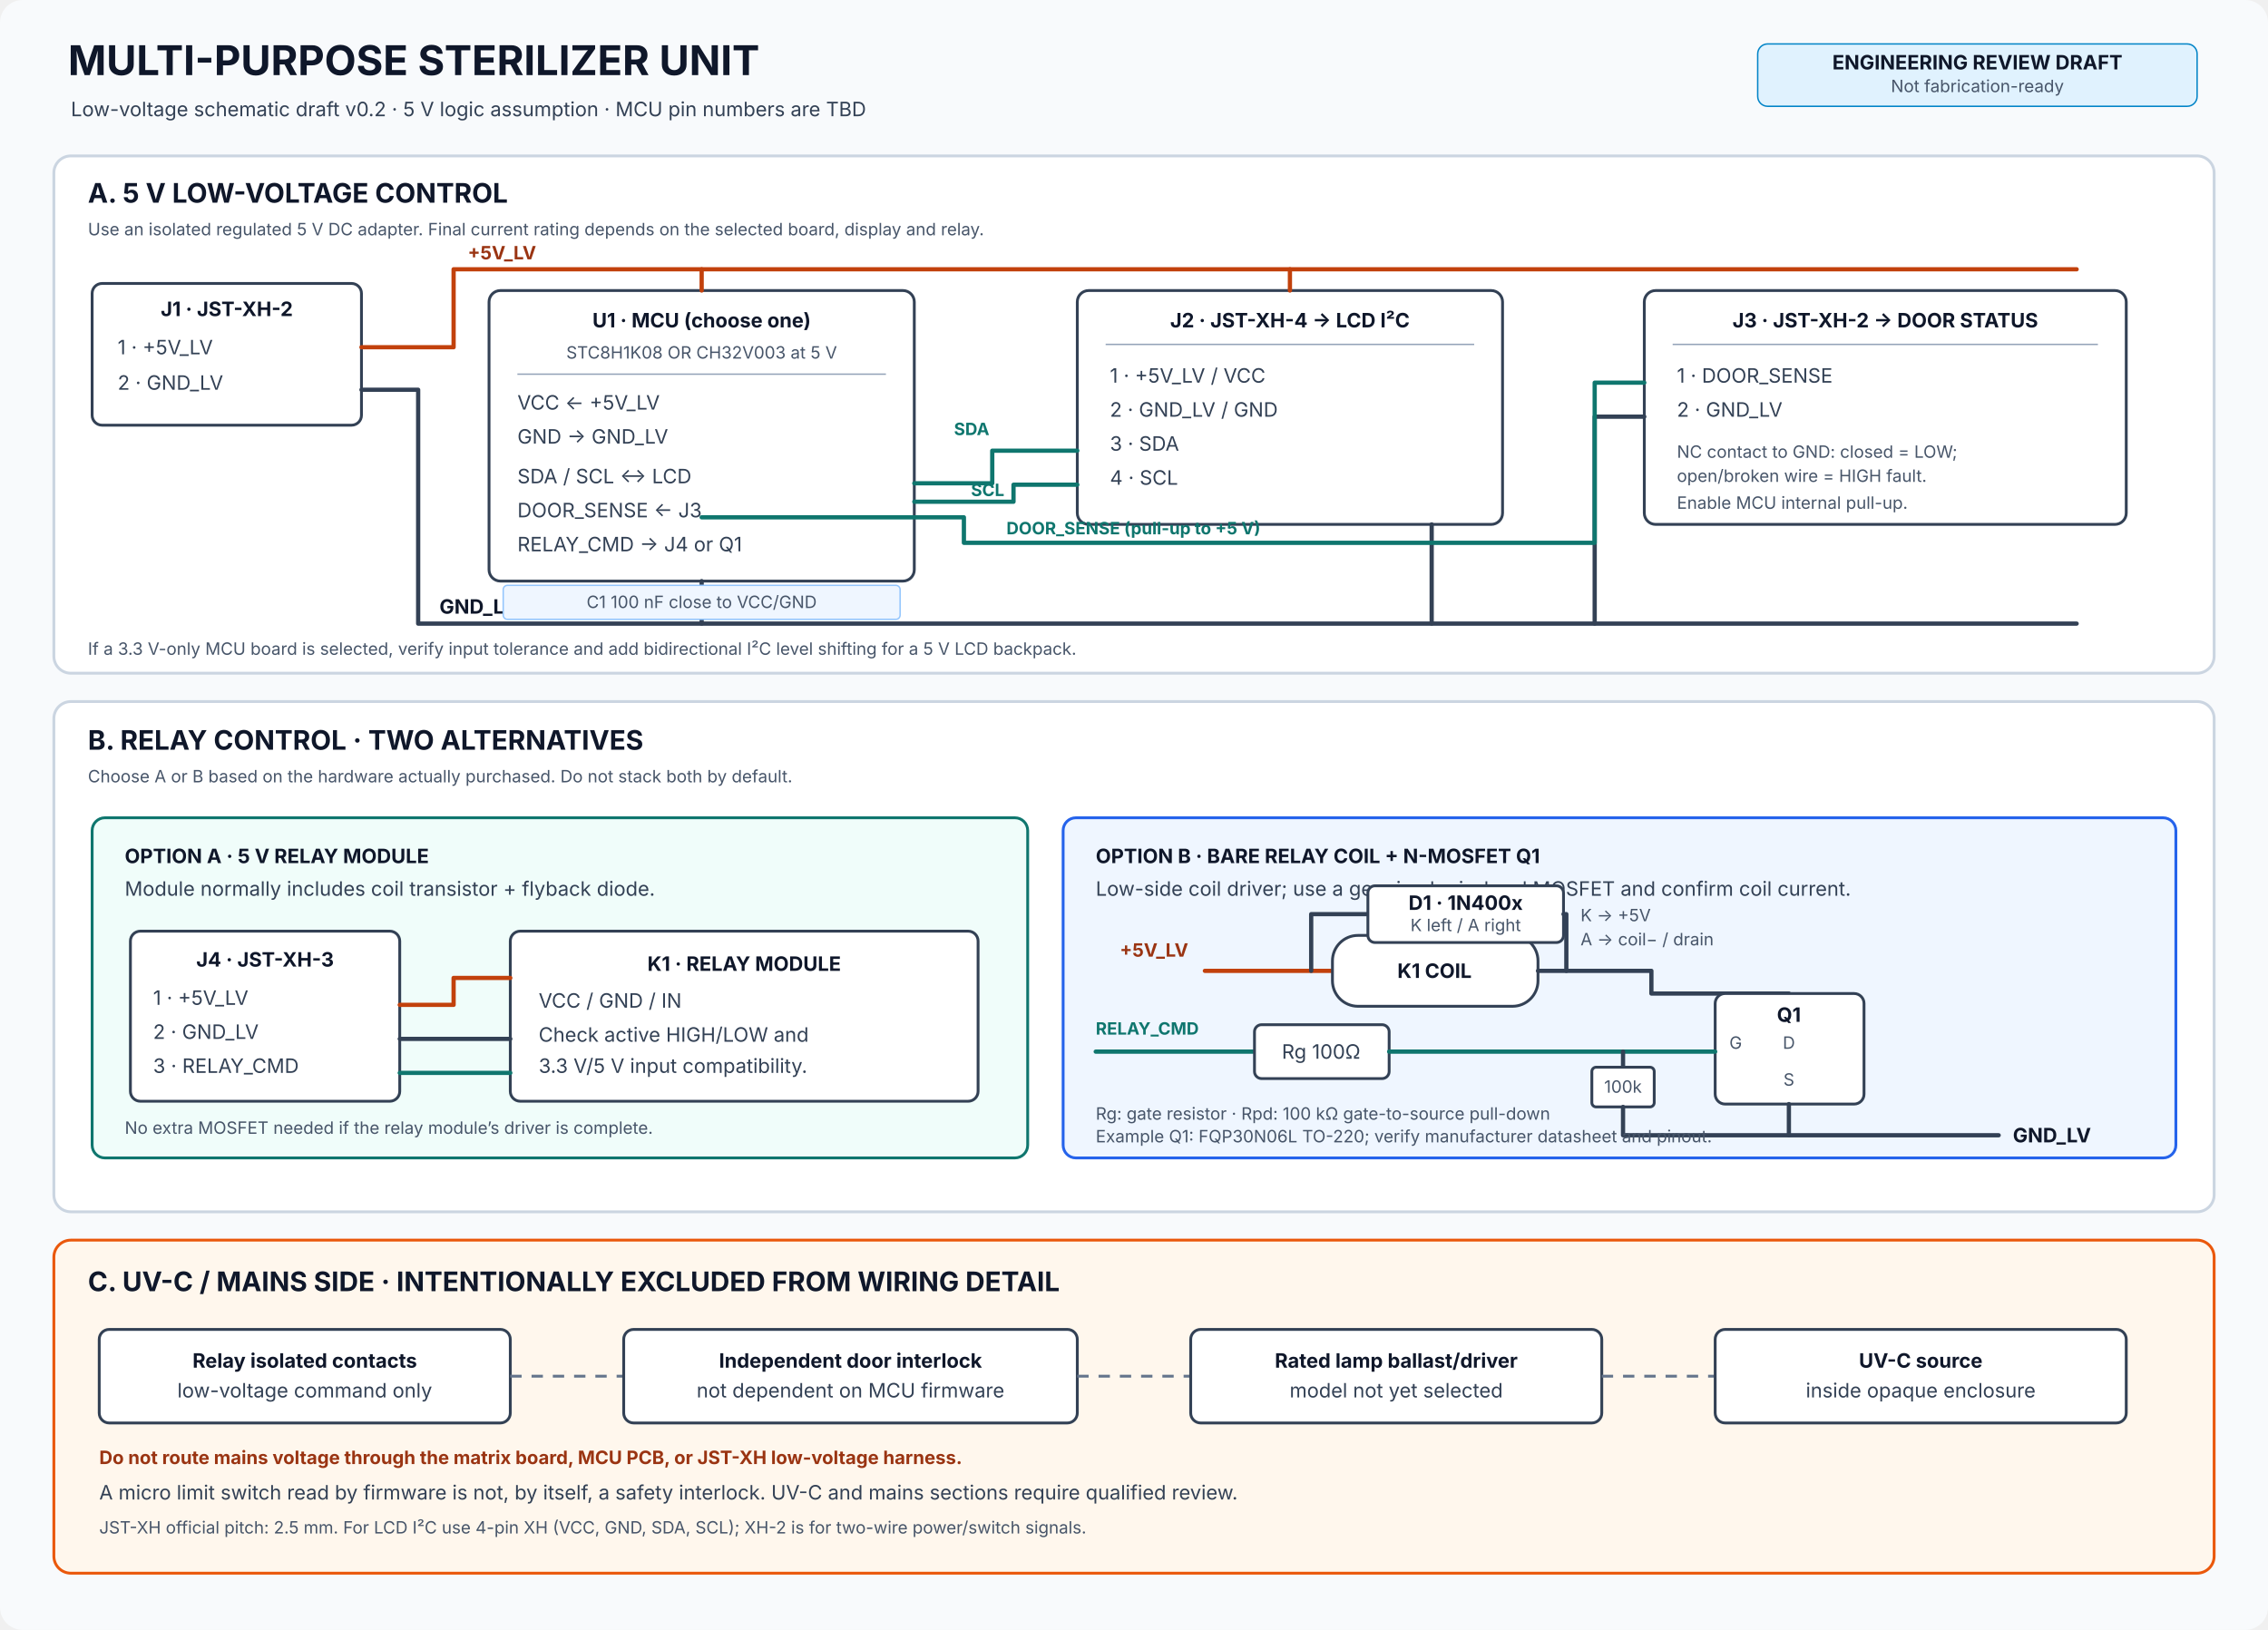
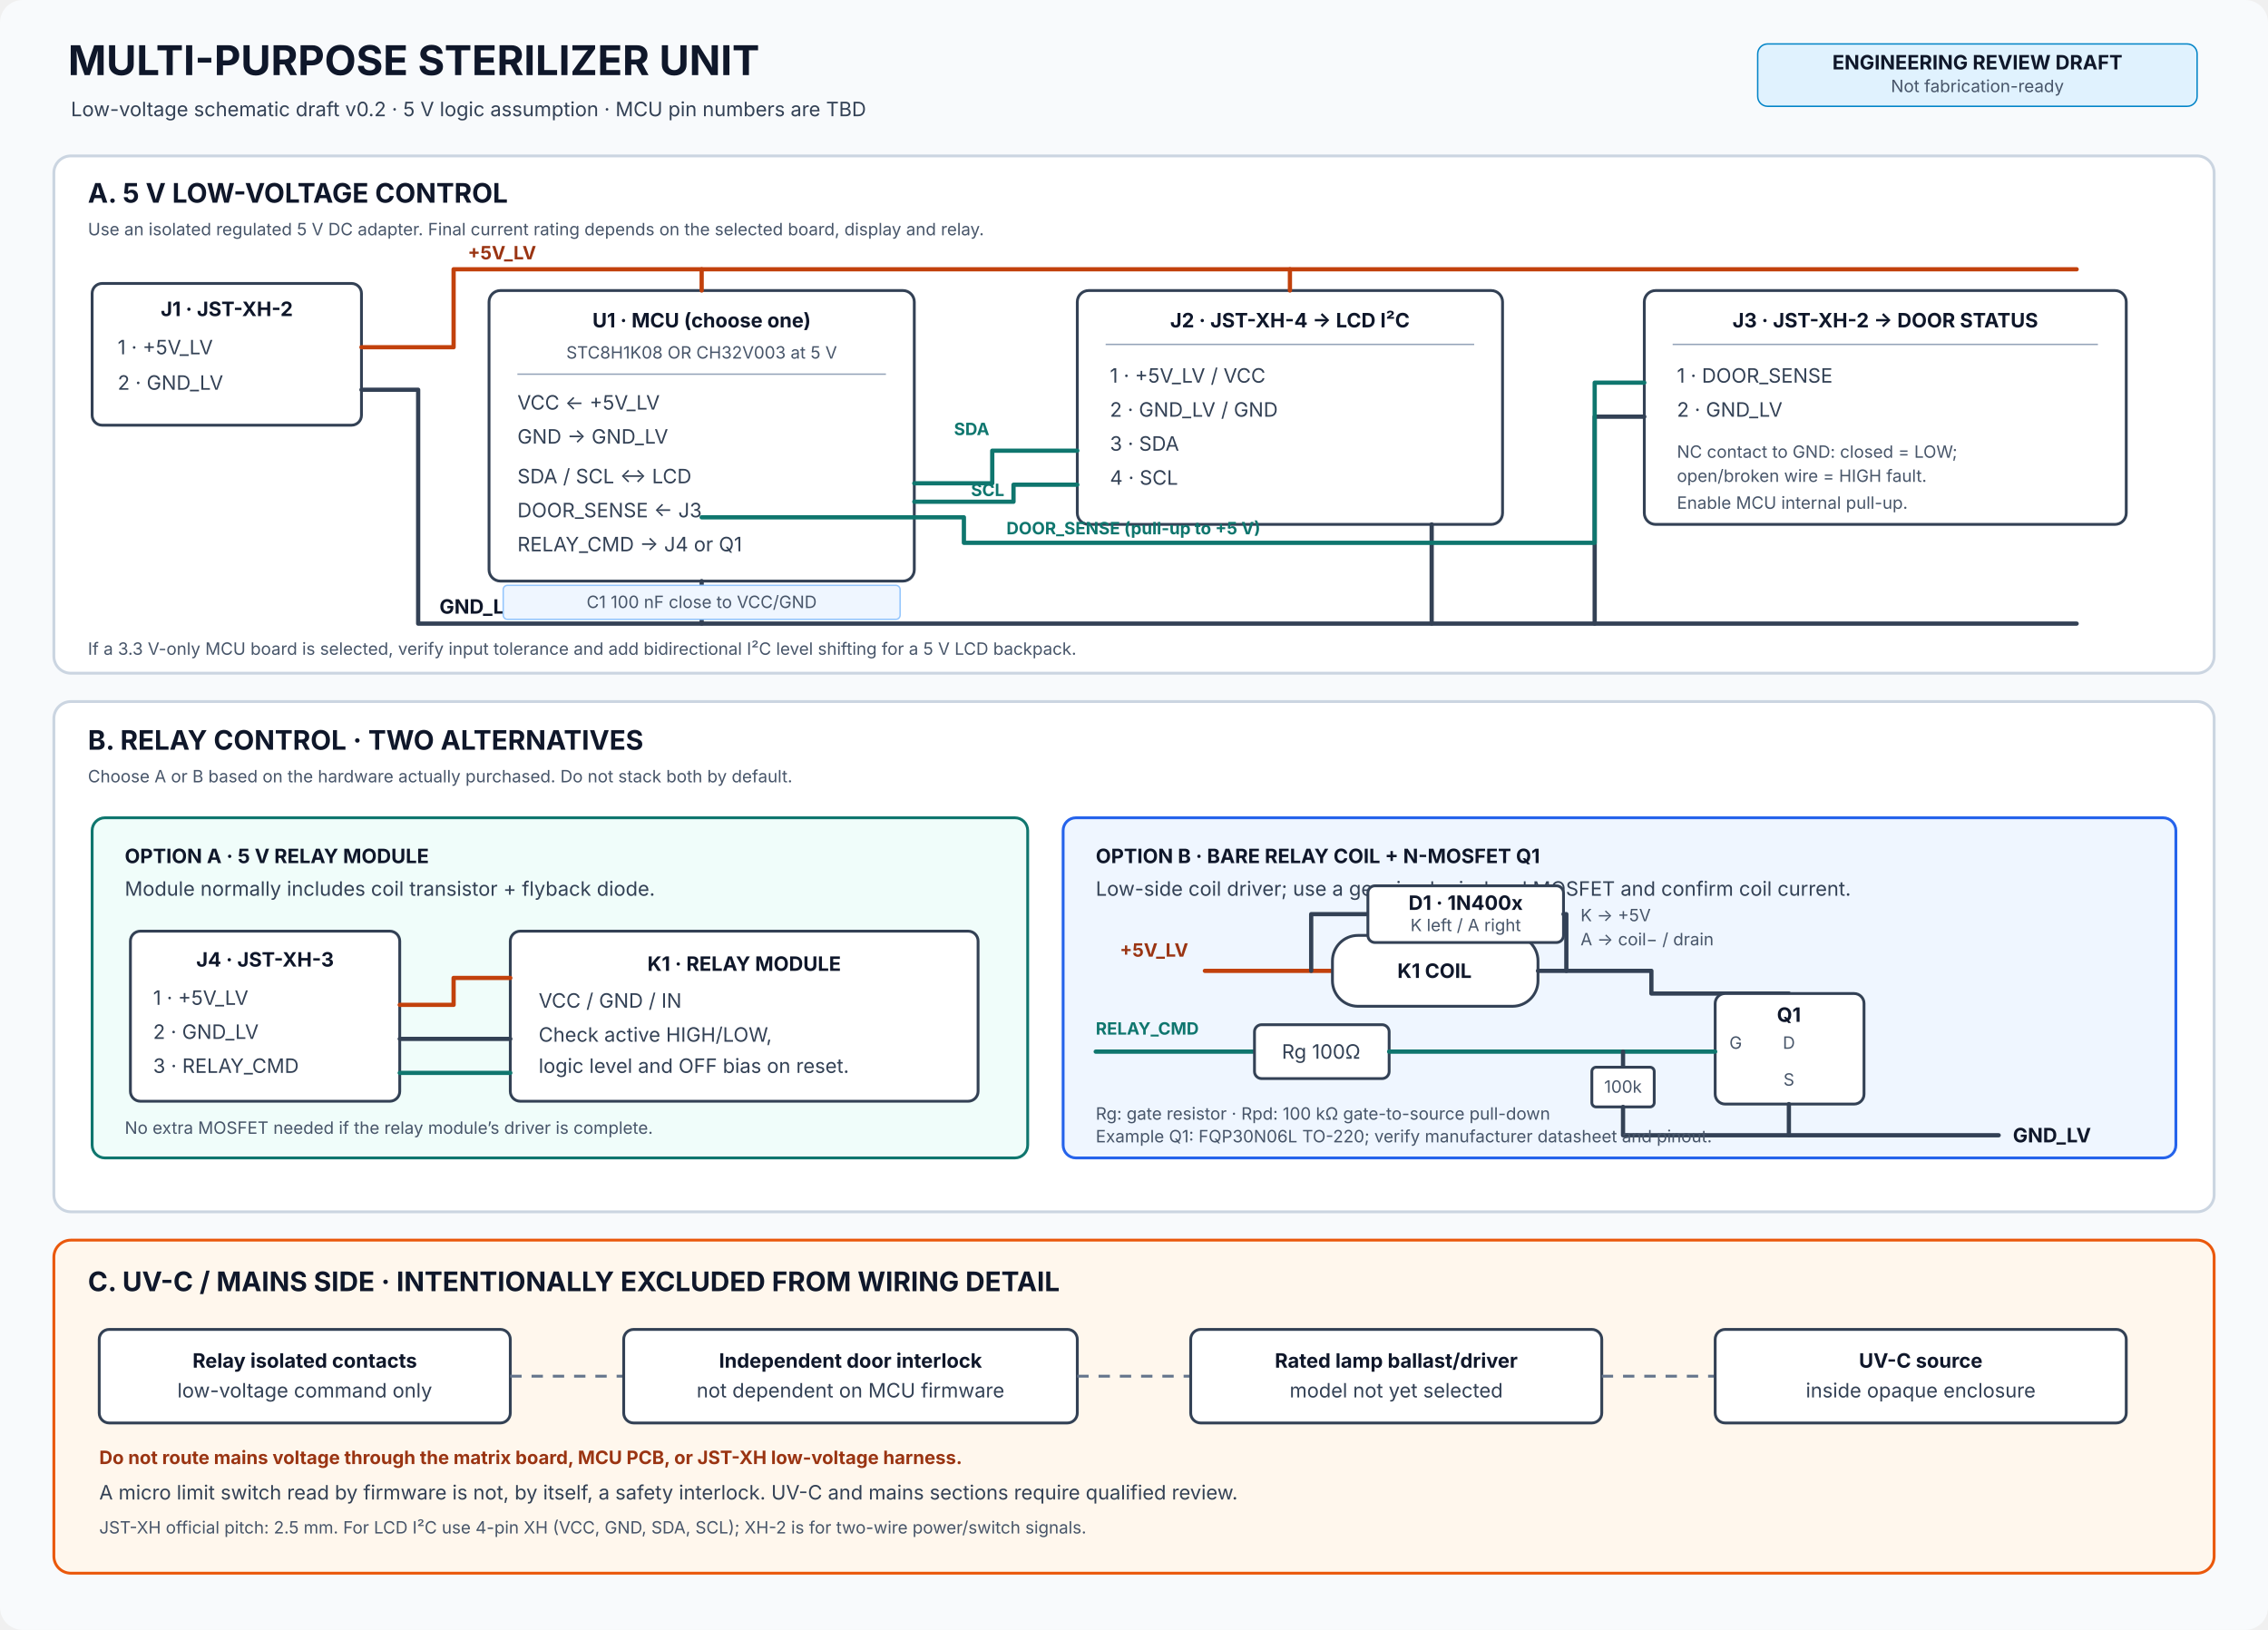
<svg xmlns="http://www.w3.org/2000/svg" width="1600" height="1150" viewBox="0 0 1600 1150" role="img" aria-labelledby="t d">
  <defs>
    <style>
.bg{fill:#f8fafc}.panel{fill:#fff;stroke:#cbd5e1;stroke-width:2}.comp{fill:#fff;stroke:#334155;stroke-width:2}.wire{fill:none;stroke:#334155;stroke-width:3;stroke-linecap:round;stroke-linejoin:round}.pwr{fill:none;stroke:#c2410c;stroke-width:3;stroke-linecap:round;stroke-linejoin:round}.sig{fill:none;stroke:#0f766e;stroke-width:3;stroke-linecap:round;stroke-linejoin:round}.dash{fill:none;stroke:#64748b;stroke-width:2;stroke-dasharray:8 7}.warn{fill:#fff7ed;stroke:#ea580c;stroke-width:2}.h{font:700 29px Inter,Arial,sans-serif;fill:#0f172a}.sec{font:700 19px Inter,Arial,sans-serif;fill:#0f172a}.lab{font:700 14px Inter,Arial,sans-serif;fill:#0f172a}.tx{font:14px Inter,Arial,sans-serif;fill:#334155}.sm{font:12px Inter,Arial,sans-serif;fill:#475569}.net{font:700 12px Inter,Arial,sans-serif;fill:#0f766e}.hot{font:700 13px Inter,Arial,sans-serif;fill:#9a3412}.dot{fill:#334155}
</style>
  </defs>
  <rect width="1600" height="1150" rx="16" class="bg" />
  <text x="48" y="53" class="h">MULTI-PURPOSE STERILIZER UNIT</text>
  <text x="50" y="82" class="tx">Low-voltage schematic draft v0.2 · 5 V logic assumption · MCU pin numbers are TBD</text>
  <rect x="1240" y="31" width="310" height="44" rx="7" fill="#e0f2fe" stroke="#0284c7" />
  <text x="1395" y="49" text-anchor="middle" class="lab">ENGINEERING REVIEW DRAFT</text>
  <text x="1395" y="65" text-anchor="middle" class="sm">Not fabrication-ready</text>
  <rect x="38" y="110" width="1524" height="365" rx="12" class="panel" />
  <text x="62" y="143" class="sec">A. 5 V LOW-VOLTAGE CONTROL</text>
  <text x="62" y="166" class="sm">Use an isolated regulated 5 V DC adapter. Final current rating depends on the selected board, display and relay.</text>
  <rect x="65" y="200" width="190" height="100" rx="7" class="comp" />
  <text x="160" y="223" text-anchor="middle" class="lab">J1 · JST-XH-2</text>
  <text x="83" y="250" class="tx">1 · +5V_LV</text>
  <text x="83" y="275" class="tx">2 · GND_LV</text>
  <path d="M255 245 H320 V190 H1465" class="pwr" />
  <text x="330" y="183" class="hot">+5V_LV</text>
  <path d="M255 275 H295 V440 H1465" class="wire" />
  <text x="310" y="433" class="lab">GND_LV</text>
  <rect x="345" y="205" width="300" height="205" rx="8" class="comp" />
  <text x="495" y="231" text-anchor="middle" class="lab">U1 · MCU (choose one)</text>
  <text x="495" y="253" text-anchor="middle" class="sm">STC8H1K08 OR CH32V003 at 5 V</text>
  <line x1="365" y1="264" x2="625" y2="264" stroke="#94a3b8" />
  <text x="365" y="289" class="tx">VCC ← +5V_LV</text>
  <text x="365" y="313" class="tx">GND → GND_LV</text>
  <text x="365" y="341" class="tx">SDA / SCL ↔ LCD</text>
  <text x="365" y="365" class="tx">DOOR_SENSE ← J3</text>
  <text x="365" y="389" class="tx">RELAY_CMD → J4 or Q1</text>
  <path d="M495 190 V205" class="pwr" />
  <path d="M495 410 V440" class="wire" />
  <rect x="355" y="413" width="280" height="24" rx="3" fill="#eff6ff" stroke="#93c5fd" />
  <text x="495" y="429" text-anchor="middle" class="sm">C1 100 nF close to VCC/GND</text>
  <rect x="760" y="205" width="300" height="165" rx="8" class="comp" />
  <text x="910" y="231" text-anchor="middle" class="lab">J2 · JST-XH-4 → LCD I²C</text>
  <line x1="780" y1="243" x2="1040" y2="243" stroke="#94a3b8" />
  <text x="783" y="270" class="tx">1 · +5V_LV / VCC</text>
  <text x="783" y="294" class="tx">2 · GND_LV / GND</text>
  <text x="783" y="318" class="tx">3 · SDA</text>
  <text x="783" y="342" class="tx">4 · SCL</text>
  <path d="M910 190 V205" class="pwr" />
  <path d="M1010 370 V440" class="wire" />
  <path d="M645 341 H700 V318 H760" class="sig" />
  <text x="673" y="307" class="net">SDA</text>
  <path d="M645 354 H715 V342 H760" class="sig" />
  <text x="685" y="350" class="net">SCL</text>
  <rect x="1160" y="205" width="340" height="165" rx="8" class="comp" />
  <text x="1330" y="231" text-anchor="middle" class="lab">J3 · JST-XH-2 → DOOR STATUS</text>
  <line x1="1180" y1="243" x2="1480" y2="243" stroke="#94a3b8" />
  <text x="1183" y="270" class="tx">1 · DOOR_SENSE</text>
  <text x="1183" y="294" class="tx">2 · GND_LV</text>
  <text x="1183" y="323" class="sm">NC contact to GND: closed = LOW;</text>
  <text x="1183" y="340" class="sm">open/broken wire = HIGH fault.</text>
  <text x="1183" y="359" class="sm">Enable MCU internal pull-up.</text>
  <path d="M1160 294 H1125 V440" class="wire" />
  <path d="M495 365 H680 V383 H1125 V270 H1160" class="sig" />
  <text x="710" y="377" class="net">DOOR_SENSE (pull-up to +5 V)</text>
  <text x="62" y="462" class="sm">If a 3.3 V-only MCU board is selected, verify input tolerance and add bidirectional I²C level shifting for a 5 V LCD backpack.</text>
  <rect x="38" y="495" width="1524" height="360" rx="12" class="panel" />
  <text x="62" y="529" class="sec">B. RELAY CONTROL · TWO ALTERNATIVES</text>
  <text x="62" y="552" class="sm">Choose A or B based on the hardware actually purchased. Do not stack both by default.</text>
  <rect x="65" y="577" width="660" height="240" rx="9" fill="#f0fdfa" stroke="#0f766e" stroke-width="2" />
  <text x="88" y="609" class="lab">OPTION A · 5 V RELAY MODULE</text>
  <text x="88" y="632" class="tx">Module normally includes coil transistor + flyback diode.</text>
  <rect x="92" y="657" width="190" height="120" rx="7" class="comp" />
  <text x="187" y="682" text-anchor="middle" class="lab">J4 · JST-XH-3</text>
  <text x="108" y="709" class="tx">1 · +5V_LV</text>
  <text x="108" y="733" class="tx">2 · GND_LV</text>
  <text x="108" y="757" class="tx">3 · RELAY_CMD</text>
  <rect x="360" y="657" width="330" height="120" rx="7" class="comp" />
  <text x="525" y="685" text-anchor="middle" class="lab">K1 · RELAY MODULE</text>
  <text x="380" y="711" class="tx">VCC / GND / IN</text>
-   <text x="380" y="735" class="tx">Check active HIGH/LOW and</text>
-   <text x="380" y="757" class="tx">3.3 V/5 V input compatibility.</text>
+   <text x="380" y="735" class="tx">Check active HIGH/LOW,</text>
+   <text x="380" y="757" class="tx">logic level and OFF bias on reset.</text>
  <path d="M282 709 H320 V690 H360" class="pwr" />
  <path d="M282 733 H337 V733 H360" class="wire" />
  <path d="M282 757 H346 V757 H360" class="sig" />
  <text x="88" y="800" class="sm">No extra MOSFET needed if the relay module’s driver is complete.</text>
  <rect x="750" y="577" width="785" height="240" rx="9" fill="#eff6ff" stroke="#2563eb" stroke-width="2" />
  <text x="773" y="609" class="lab">OPTION B · BARE RELAY COIL + N-MOSFET Q1</text>
  <text x="773" y="632" class="tx">Low-side coil driver; use a genuine logic-level MOSFET and confirm coil current.</text>
  <text x="790" y="675" class="hot">+5V_LV</text>
  <path d="M850 685 H940" class="pwr" />
  <rect x="940" y="660" width="145" height="50" rx="18" class="comp" />
  <text x="1012" y="690" text-anchor="middle" class="lab">K1 COIL</text>
  <path d="M1085 685 H1165 V701 H1262" class="wire" />
  <path d="M925 685 V645 H965" class="wire" />
  <rect x="965" y="625" width="138" height="40" rx="5" class="comp" />
  <text x="1034" y="642" text-anchor="middle" class="lab">D1 · 1N400x</text>
  <text x="1034" y="657" text-anchor="middle" class="sm">K left / A right</text>
  <path d="M1103 645 H1105 V685" class="wire" />
  <text x="1115" y="650" class="sm">K → +5V</text>
  <text x="1115" y="667" class="sm">A → coil− / drain</text>
  <rect x="1210" y="701" width="105" height="78" rx="7" class="comp" />
  <text x="1262" y="721" text-anchor="middle" class="lab">Q1</text>
  <text x="1220" y="740" class="sm">G</text>
  <text x="1262" y="740" text-anchor="middle" class="sm">D</text>
  <text x="1262" y="766" text-anchor="middle" class="sm">S</text>
  <path d="M1262 779 V801 H1410" class="wire" />
  <text x="1420" y="806" class="lab">GND_LV</text>
  <path d="M773 742 H885" class="sig" />
  <text x="773" y="730" class="net">RELAY_CMD</text>
  <rect x="885" y="723" width="95" height="38" rx="5" class="comp" />
  <text x="932" y="747" text-anchor="middle" class="tx">Rg 100Ω</text>
  <path d="M980 742 H1210" class="sig" />
  <path d="M1145 742 V753" class="wire" />
  <rect x="1123" y="753" width="44" height="28" rx="3" class="comp" />
  <text x="1145" y="771" text-anchor="middle" class="sm">100k</text>
  <path d="M1145 781 V801 H1262" class="wire" />
  <text x="773" y="790" class="sm">Rg: gate resistor · Rpd: 100 kΩ gate-to-source pull-down</text>
  <text x="773" y="806" class="sm">Example Q1: FQP30N06L TO-220; verify manufacturer datasheet and pinout.</text>
  <rect x="38" y="875" width="1524" height="235" rx="12" class="warn" />
  <text x="62" y="911" class="sec" fill="#9a3412">C. UV-C / MAINS SIDE · INTENTIONALLY EXCLUDED FROM WIRING DETAIL</text>
  <rect x="70" y="938" width="290" height="66" rx="7" class="comp" />
  <text x="215" y="965" text-anchor="middle" class="lab">Relay isolated contacts</text>
  <text x="215" y="986" text-anchor="middle" class="tx">low-voltage command only</text>
  <path d="M360 971 H440" class="dash" />
  <rect x="440" y="938" width="320" height="66" rx="7" class="comp" />
  <text x="600" y="965" text-anchor="middle" class="lab">Independent door interlock</text>
  <text x="600" y="986" text-anchor="middle" class="tx">not dependent on MCU firmware</text>
  <path d="M760 971 H840" class="dash" />
  <rect x="840" y="938" width="290" height="66" rx="7" class="comp" />
  <text x="985" y="965" text-anchor="middle" class="lab">Rated lamp ballast/driver</text>
  <text x="985" y="986" text-anchor="middle" class="tx">model not yet selected</text>
  <path d="M1130 971 H1210" class="dash" />
  <rect x="1210" y="938" width="290" height="66" rx="7" class="comp" />
  <text x="1355" y="965" text-anchor="middle" class="lab">UV-C source</text>
  <text x="1355" y="986" text-anchor="middle" class="tx">inside opaque enclosure</text>
  <text x="70" y="1033" class="hot">Do not route mains voltage through the matrix board, MCU PCB, or JST-XH low-voltage harness.</text>
  <text x="70" y="1058" class="tx">A micro limit switch read by firmware is not, by itself, a safety interlock. UV-C and mains sections require qualified review.</text>
  <text x="70" y="1082" class="sm">JST-XH official pitch: 2.5 mm. For LCD I²C use 4-pin XH (VCC, GND, SDA, SCL); XH-2 is for two-wire power/switch signals.</text>
</svg>
